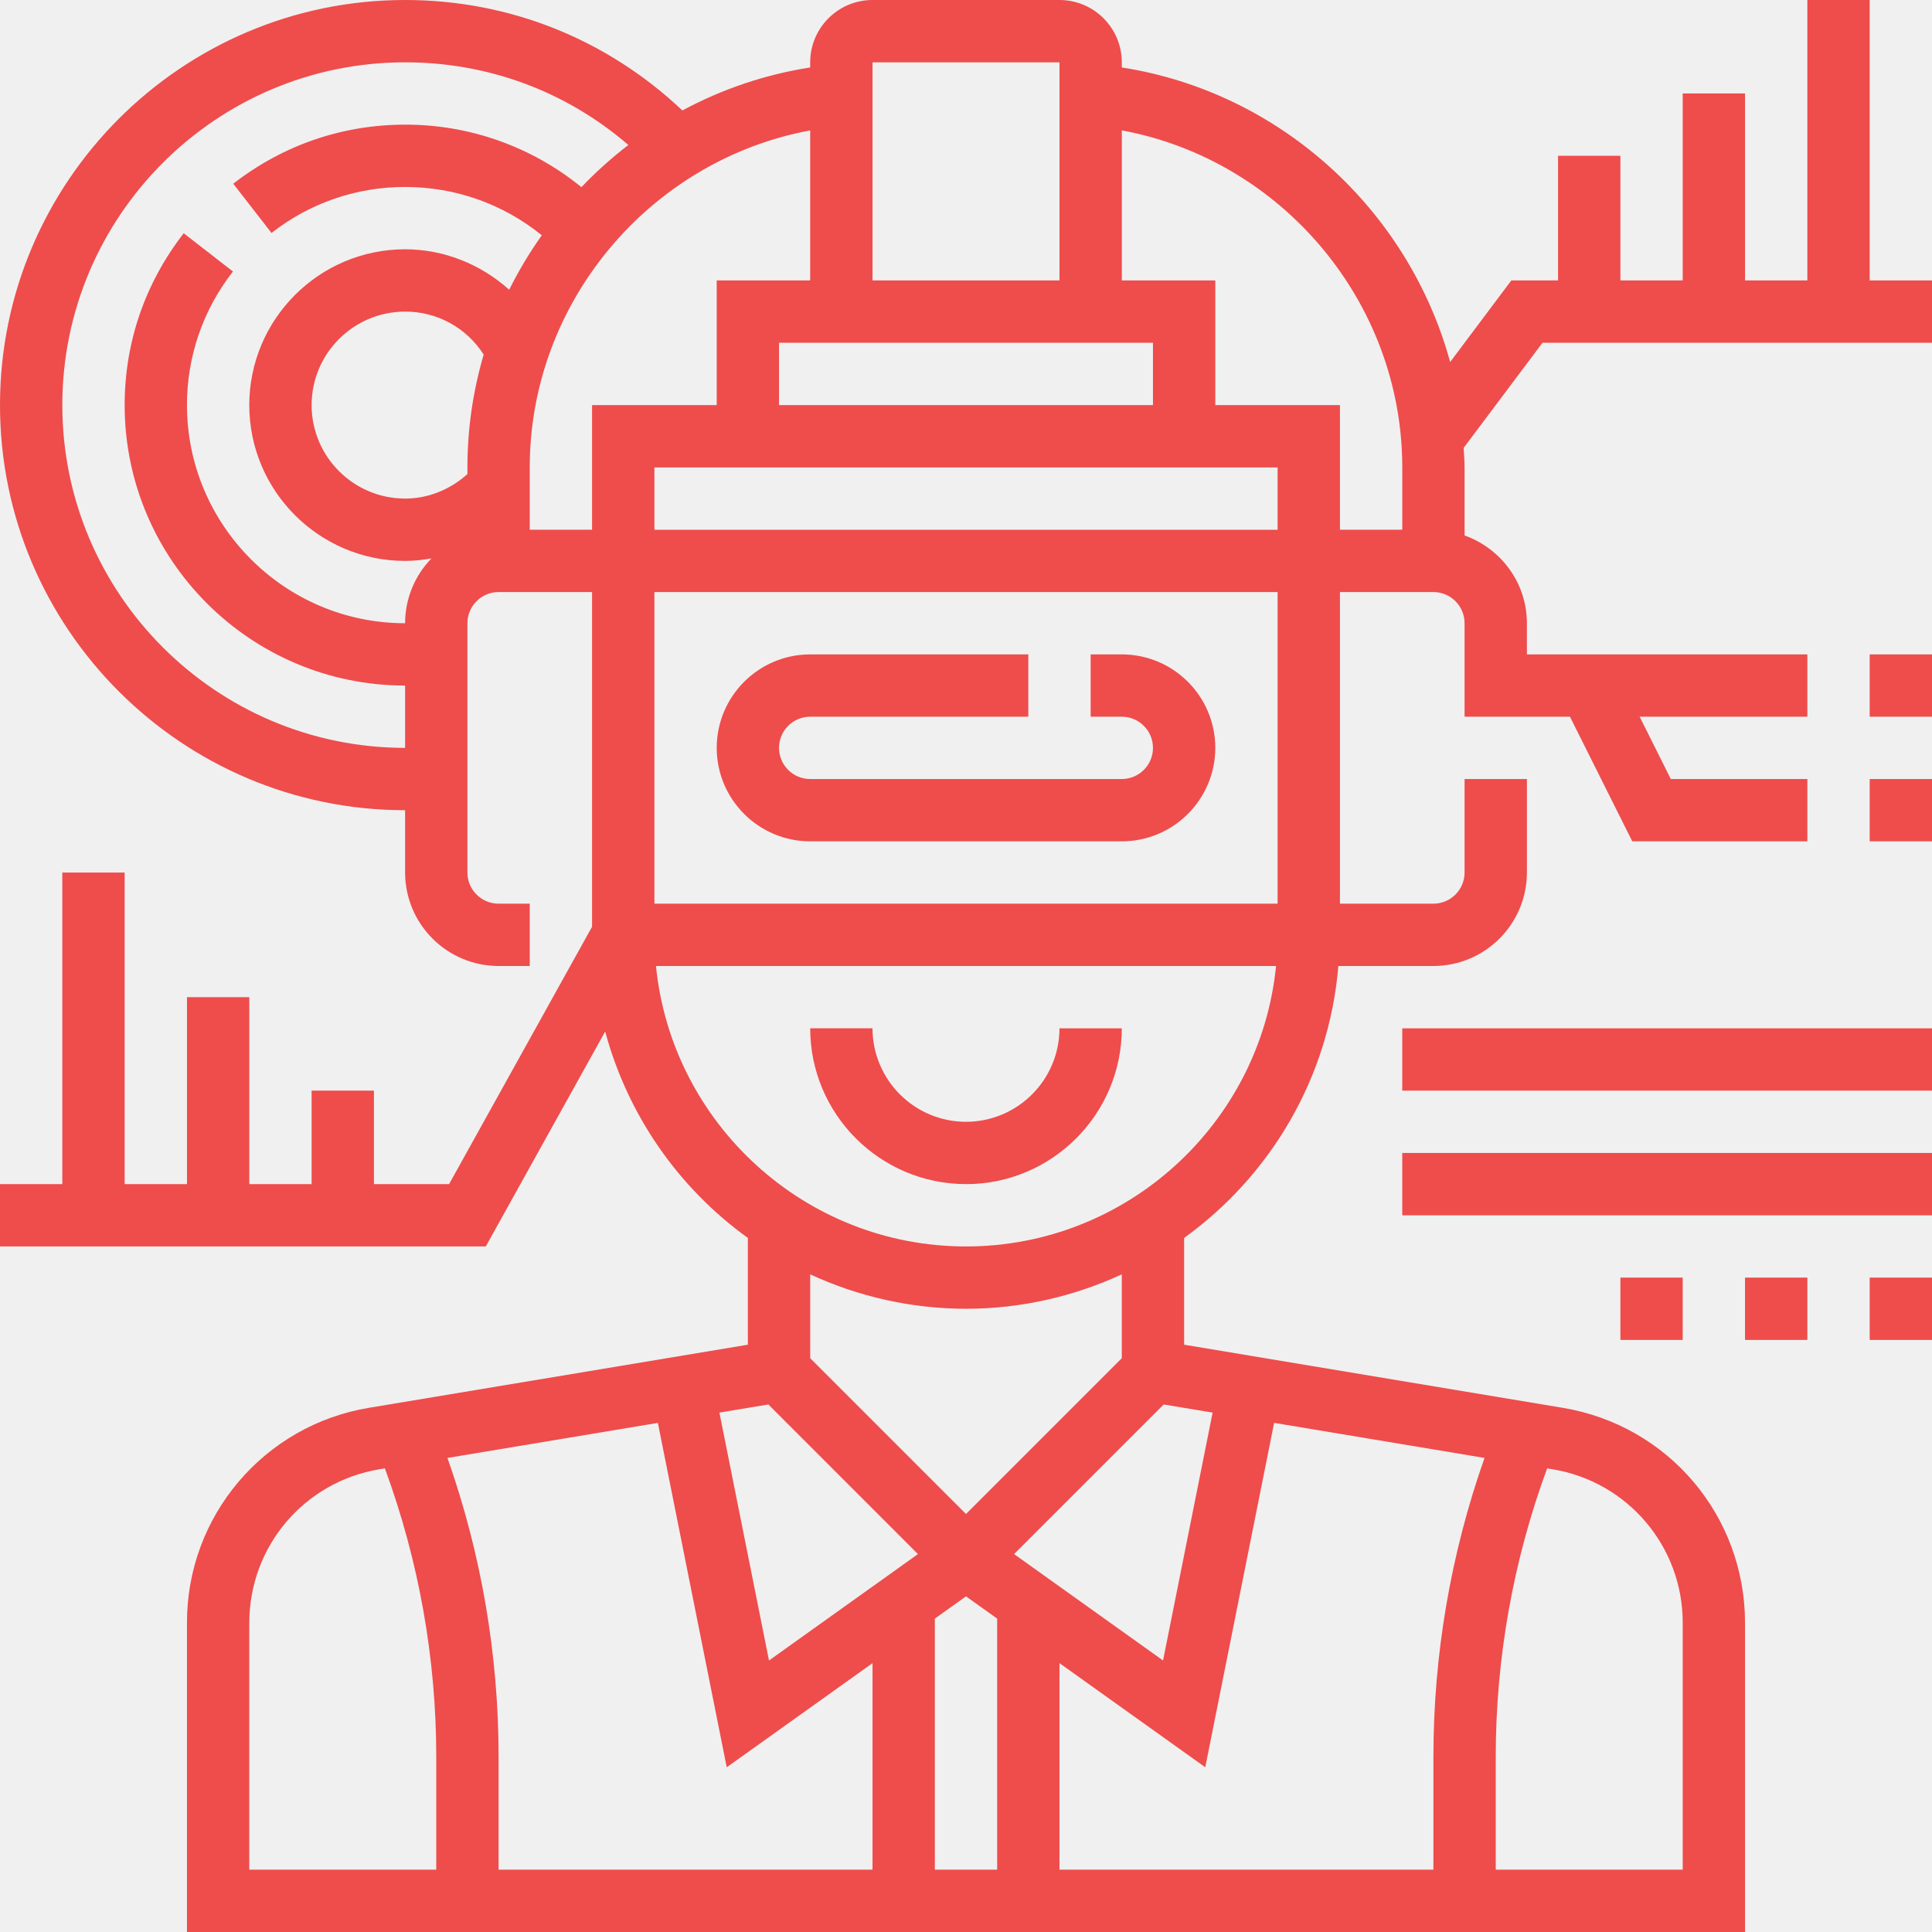
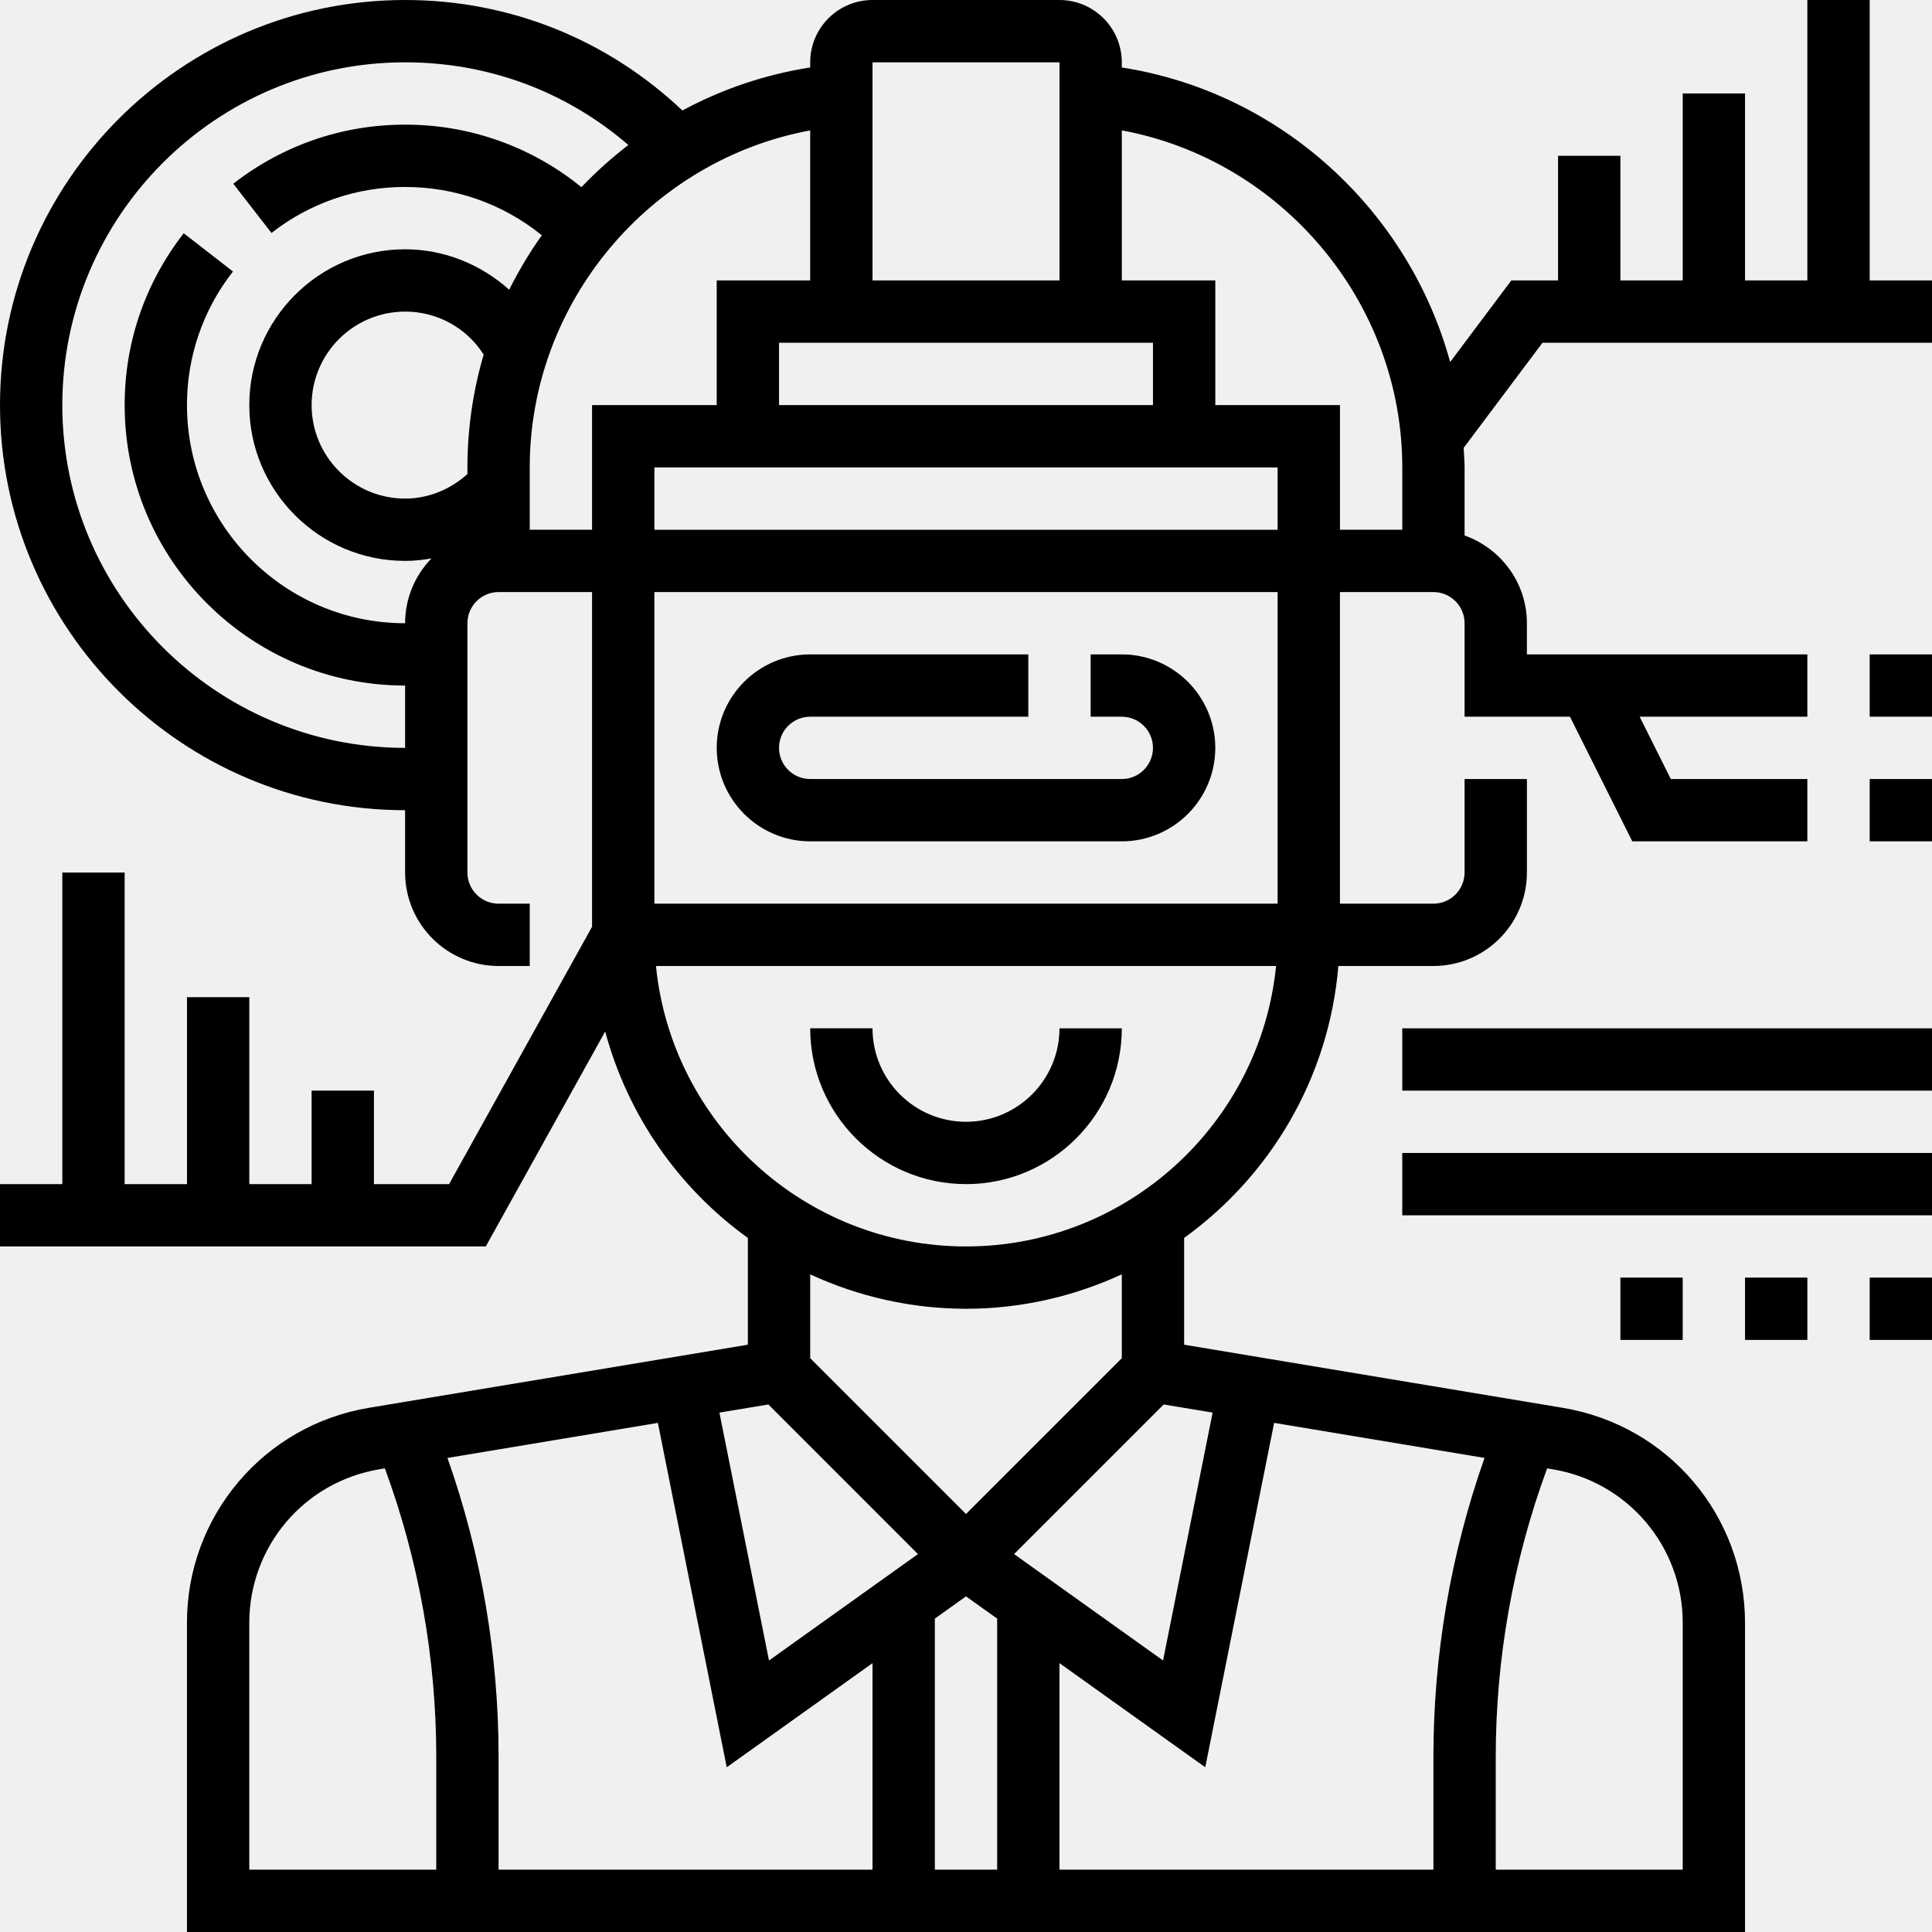
- <svg xmlns="http://www.w3.org/2000/svg" width="125" height="125" fill="none">
-   <g fill="#EF4C4C" clip-path="url(#clip0)">
-     <path d="M62.5 76.613c5.558 0 10.08-4.523 10.08-10.08h-4.032A6.056 6.056 0 0 1 62.5 72.58a6.056 6.056 0 0 1-6.049-6.049H52.42c0 5.558 4.523 10.08 10.08 10.08zM52.42 54.435h20.16a6.056 6.056 0 0 0 6.05-6.048 6.056 6.056 0 0 0-6.05-6.048h-2.015v4.032h2.016c1.112 0 2.016.904 2.016 2.016a2.017 2.017 0 0 1-2.016 2.016H52.419a2.017 2.017 0 0 1-2.016-2.016c0-1.112.904-2.016 2.017-2.016h14.112v-4.032H52.42a6.056 6.056 0 0 0-6.049 6.048 6.056 6.056 0 0 0 6.048 6.048zM120.968 42.339H125v4.032h-4.032v-4.032zM120.968 50.403H125v4.032h-4.032v-4.032zM90.726 66.532H125v4.032H90.726v-4.032zM90.726 74.597H125v4.032H90.726v-4.032zM120.968 82.661H125v4.033h-4.032V82.66zM112.903 82.661h4.033v4.033h-4.033V82.66zM104.839 82.661h4.032v4.033h-4.032V82.66z" />
-     <path d="M120.968 18.145V0h-4.033v18.145h-4.032V6.048h-4.032v12.097h-4.032v-8.064h-4.033v8.064h-3.024l-3.957 5.279C91.143 13.62 82.863 5.966 72.58 4.365v-.333A4.036 4.036 0 0 0 68.548 0H56.452a4.036 4.036 0 0 0-4.033 4.032v.333a25.85 25.85 0 0 0-8.268 2.782C39.278 2.545 32.976 0 26.21 0 11.758 0 0 11.758 0 26.21 0 40.66 11.758 52.42 26.21 52.42v4.032a6.056 6.056 0 0 0 6.048 6.048h2.016v-4.032h-2.016a2.017 2.017 0 0 1-2.016-2.016v-16.13c0-1.112.904-2.016 2.016-2.016h6.048V59.96l-9.251 16.653h-4.861v-6.049H20.16v6.049H16.13V64.516h-4.032v12.097H8.065V56.452H4.032v20.16H0v4.033h31.43l7.725-13.907a24.233 24.233 0 0 0 9.232 13.357v6.907l-24.496 4.08a14.072 14.072 0 0 0-11.794 13.924V125h100.806v-19.994c0-6.93-4.959-12.782-11.794-13.92l-24.496-4.084v-6.907c5.579-4.026 9.377-10.357 9.978-17.595h6.15a6.056 6.056 0 0 0 6.05-6.048v-6.049h-4.033v6.049a2.018 2.018 0 0 1-2.016 2.016h-6.048V38.306h6.048c1.112 0 2.016.904 2.016 2.017v6.048h6.818l4.033 8.064h11.326v-4.032h-8.834l-2.016-4.032h10.85v-4.032H98.79v-2.016c0-2.625-1.69-4.843-4.032-5.678v-4.403c0-.425-.04-.843-.06-1.264l5.1-6.8H125v-4.033h-4.032zm-38.307 16.13H42.34v-4.033H82.66v4.032zm-8.064-8.065H50.403v-4.033h24.194v4.033zM68.548 4.032v14.113H56.452V4.032h12.096zM4.032 26.21c0-12.228 9.95-22.178 22.178-22.178 5.385 0 10.43 1.885 14.445 5.349a26.537 26.537 0 0 0-3.038 2.728A17.99 17.99 0 0 0 26.21 8.065c-4.057 0-7.9 1.32-11.118 3.822l2.474 3.186a13.96 13.96 0 0 1 8.644-2.976c3.266 0 6.346 1.104 8.845 3.126a26.374 26.374 0 0 0-2.11 3.523c-1.824-1.641-4.213-2.617-6.735-2.617-5.559 0-10.081 4.522-10.081 10.08 0 5.559 4.522 10.081 10.08 10.081.578 0 1.146-.062 1.707-.16a6.012 6.012 0 0 0-1.706 4.193c-7.78 0-14.113-6.333-14.113-14.113a13.96 13.96 0 0 1 2.976-8.644l-3.186-2.474c-2.502 3.219-3.822 7.06-3.822 11.118 0 10.005 8.139 18.145 18.145 18.145v4.032c-12.228 0-22.178-9.95-22.178-22.177zm26.21 4.032v.43c-1.107.997-2.528 1.586-4.032 1.586a6.056 6.056 0 0 1-6.049-6.048 6.056 6.056 0 0 1 6.049-6.049 5.995 5.995 0 0 1 5.084 2.782 25.866 25.866 0 0 0-1.052 7.299zm4.032 4.032v-4.032c0-10.716 7.809-19.89 18.145-21.804v9.707h-6.048v8.065h-8.065v8.064h-4.032zm15.438 56.594l9.68 9.681-9.638 6.885-3.208-16.039 3.166-.526zm43.03 30.1H68.548v-13.363l9.432 6.736 4.456-22.282 13.613 2.268a58.115 58.115 0 0 0-3.307 19.35v7.291zm-28.226-16.244v16.244h-4.032v-16.244l2.016-1.44 2.016 1.44zm-8.064 16.244H32.258v-7.289a58.066 58.066 0 0 0-3.307-19.35l13.613-2.268 4.456 22.281 9.432-6.737v13.363zm-40.323-15.962c0-4.948 3.542-9.13 8.424-9.946l.348-.058a54.094 54.094 0 0 1 3.325 18.677v7.289H16.129v-15.962zm92.742 0v15.962H96.774v-7.289a54.065 54.065 0 0 1 3.325-18.675l.348.058a10.049 10.049 0 0 1 8.424 9.944zm-30.415-13.61l-3.207 16.038-9.638-6.885 9.68-9.68 3.165.526zm-5.875-3.521L62.5 97.955l-10.08-10.08V82.45a24.016 24.016 0 0 0 10.08 2.227c3.601 0 7.008-.812 10.08-2.227v5.425zM62.5 80.645c-10.435 0-19.044-7.972-20.059-18.145h40.12C81.544 72.673 72.935 80.645 62.5 80.645zm20.161-22.177H42.34V38.306H82.66v20.162zM78.63 26.21v-8.065h-6.048v-9.71c10.334 1.913 18.145 11.093 18.145 21.807v4.032h-4.032V26.21h-8.065z" />
-   </g>
-   <defs>
-     <clipPath id="clip0">
-       <path fill="#fff" d="M0 0h125v125H0z" />
-     </clipPath>
-   </defs>
+ <svg xmlns="http://www.w3.org/2000/svg" width="125" height="125">
+   <path d="M62.5 76.613c5.558 0 10.08-4.523 10.08-10.08h-4.032A6.056 6.056 0 0 1 62.5 72.58a6.056 6.056 0 0 1-6.049-6.049H52.42c0 5.558 4.523 10.08 10.08 10.08zM52.42 54.435h20.16a6.056 6.056 0 0 0 6.05-6.048 6.056 6.056 0 0 0-6.05-6.048h-2.015v4.032h2.016c1.112 0 2.016.904 2.016 2.016a2.017 2.017 0 0 1-2.016 2.016H52.419a2.017 2.017 0 0 1-2.016-2.016c0-1.112.904-2.016 2.017-2.016h14.112v-4.032H52.42a6.056 6.056 0 0 0-6.049 6.048 6.056 6.056 0 0 0 6.048 6.048zM120.968 42.339H125v4.032h-4.032v-4.032zM120.968 50.403H125v4.032h-4.032v-4.032zM90.726 66.532H125v4.032H90.726v-4.032zM90.726 74.597H125v4.032H90.726v-4.032zM120.968 82.661H125v4.033h-4.032V82.66zM112.903 82.661h4.033v4.033h-4.033V82.66zM104.839 82.661h4.032v4.033h-4.032V82.66z" />
+   <path d="M120.968 18.145V0h-4.033v18.145h-4.032V6.048h-4.032v12.097h-4.032v-8.064h-4.033v8.064h-3.024l-3.957 5.279C91.143 13.62 82.863 5.966 72.58 4.365v-.333A4.036 4.036 0 0 0 68.548 0H56.452a4.036 4.036 0 0 0-4.033 4.032v.333a25.85 25.85 0 0 0-8.268 2.782C39.278 2.545 32.976 0 26.21 0 11.758 0 0 11.758 0 26.21 0 40.66 11.758 52.42 26.21 52.42v4.032a6.056 6.056 0 0 0 6.048 6.048h2.016v-4.032h-2.016a2.017 2.017 0 0 1-2.016-2.016v-16.13c0-1.112.904-2.016 2.016-2.016h6.048V59.96l-9.251 16.653h-4.861v-6.049H20.16v6.049H16.13V64.516h-4.032v12.097H8.065V56.452H4.032v20.16H0v4.033h31.43l7.725-13.907a24.233 24.233 0 0 0 9.232 13.357v6.907l-24.496 4.08a14.072 14.072 0 0 0-11.794 13.924V125h100.806v-19.994c0-6.93-4.959-12.782-11.794-13.92l-24.496-4.084v-6.907c5.579-4.026 9.377-10.357 9.978-17.595h6.15a6.056 6.056 0 0 0 6.05-6.048v-6.049h-4.033v6.049a2.018 2.018 0 0 1-2.016 2.016h-6.048V38.306h6.048c1.112 0 2.016.904 2.016 2.017v6.048h6.818l4.033 8.064h11.326v-4.032h-8.834l-2.016-4.032h10.85v-4.032H98.79v-2.016c0-2.625-1.69-4.843-4.032-5.678v-4.403c0-.425-.04-.843-.06-1.264l5.1-6.8H125v-4.033h-4.032zm-38.307 16.13H42.34v-4.033H82.66v4.032zm-8.064-8.065H50.403v-4.033h24.194v4.033zM68.548 4.032v14.113H56.452V4.032h12.096zM4.032 26.21c0-12.228 9.95-22.178 22.178-22.178 5.385 0 10.43 1.885 14.445 5.349a26.537 26.537 0 0 0-3.038 2.728A17.99 17.99 0 0 0 26.21 8.065c-4.057 0-7.9 1.32-11.118 3.822l2.474 3.186a13.96 13.96 0 0 1 8.644-2.976c3.266 0 6.346 1.104 8.845 3.126a26.374 26.374 0 0 0-2.11 3.523c-1.824-1.641-4.213-2.617-6.735-2.617-5.559 0-10.081 4.522-10.081 10.08 0 5.559 4.522 10.081 10.08 10.081.578 0 1.146-.062 1.707-.16a6.012 6.012 0 0 0-1.706 4.193c-7.78 0-14.113-6.333-14.113-14.113a13.96 13.96 0 0 1 2.976-8.644l-3.186-2.474c-2.502 3.219-3.822 7.06-3.822 11.118 0 10.005 8.139 18.145 18.145 18.145v4.032c-12.228 0-22.178-9.95-22.178-22.177zm26.21 4.032v.43c-1.107.997-2.528 1.586-4.032 1.586a6.056 6.056 0 0 1-6.049-6.048 6.056 6.056 0 0 1 6.049-6.049 5.995 5.995 0 0 1 5.084 2.782 25.866 25.866 0 0 0-1.052 7.299zm4.032 4.032v-4.032c0-10.716 7.809-19.89 18.145-21.804v9.707h-6.048v8.065h-8.065v8.064h-4.032zm15.438 56.594l9.68 9.681-9.638 6.885-3.208-16.039 3.166-.526zm43.03 30.1H68.548v-13.363l9.432 6.736 4.456-22.282 13.613 2.268a58.115 58.115 0 0 0-3.307 19.35v7.291zm-28.226-16.244v16.244h-4.032v-16.244l2.016-1.44 2.016 1.44zm-8.064 16.244H32.258v-7.289a58.066 58.066 0 0 0-3.307-19.35l13.613-2.268 4.456 22.281 9.432-6.737v13.363zm-40.323-15.962c0-4.948 3.542-9.13 8.424-9.946l.348-.058a54.094 54.094 0 0 1 3.325 18.677v7.289H16.129v-15.962zm92.742 0v15.962H96.774v-7.289a54.065 54.065 0 0 1 3.325-18.675l.348.058a10.049 10.049 0 0 1 8.424 9.944zm-30.415-13.61l-3.207 16.038-9.638-6.885 9.68-9.68 3.165.526zm-5.875-3.521L62.5 97.955l-10.08-10.08V82.45a24.016 24.016 0 0 0 10.08 2.227c3.601 0 7.008-.812 10.08-2.227v5.425zM62.5 80.645c-10.435 0-19.044-7.972-20.059-18.145h40.12C81.544 72.673 72.935 80.645 62.5 80.645zm20.161-22.177H42.34V38.306H82.66v20.162zM78.63 26.21v-8.065h-6.048v-9.71c10.334 1.913 18.145 11.093 18.145 21.807v4.032h-4.032V26.21h-8.065z" />
</svg>
